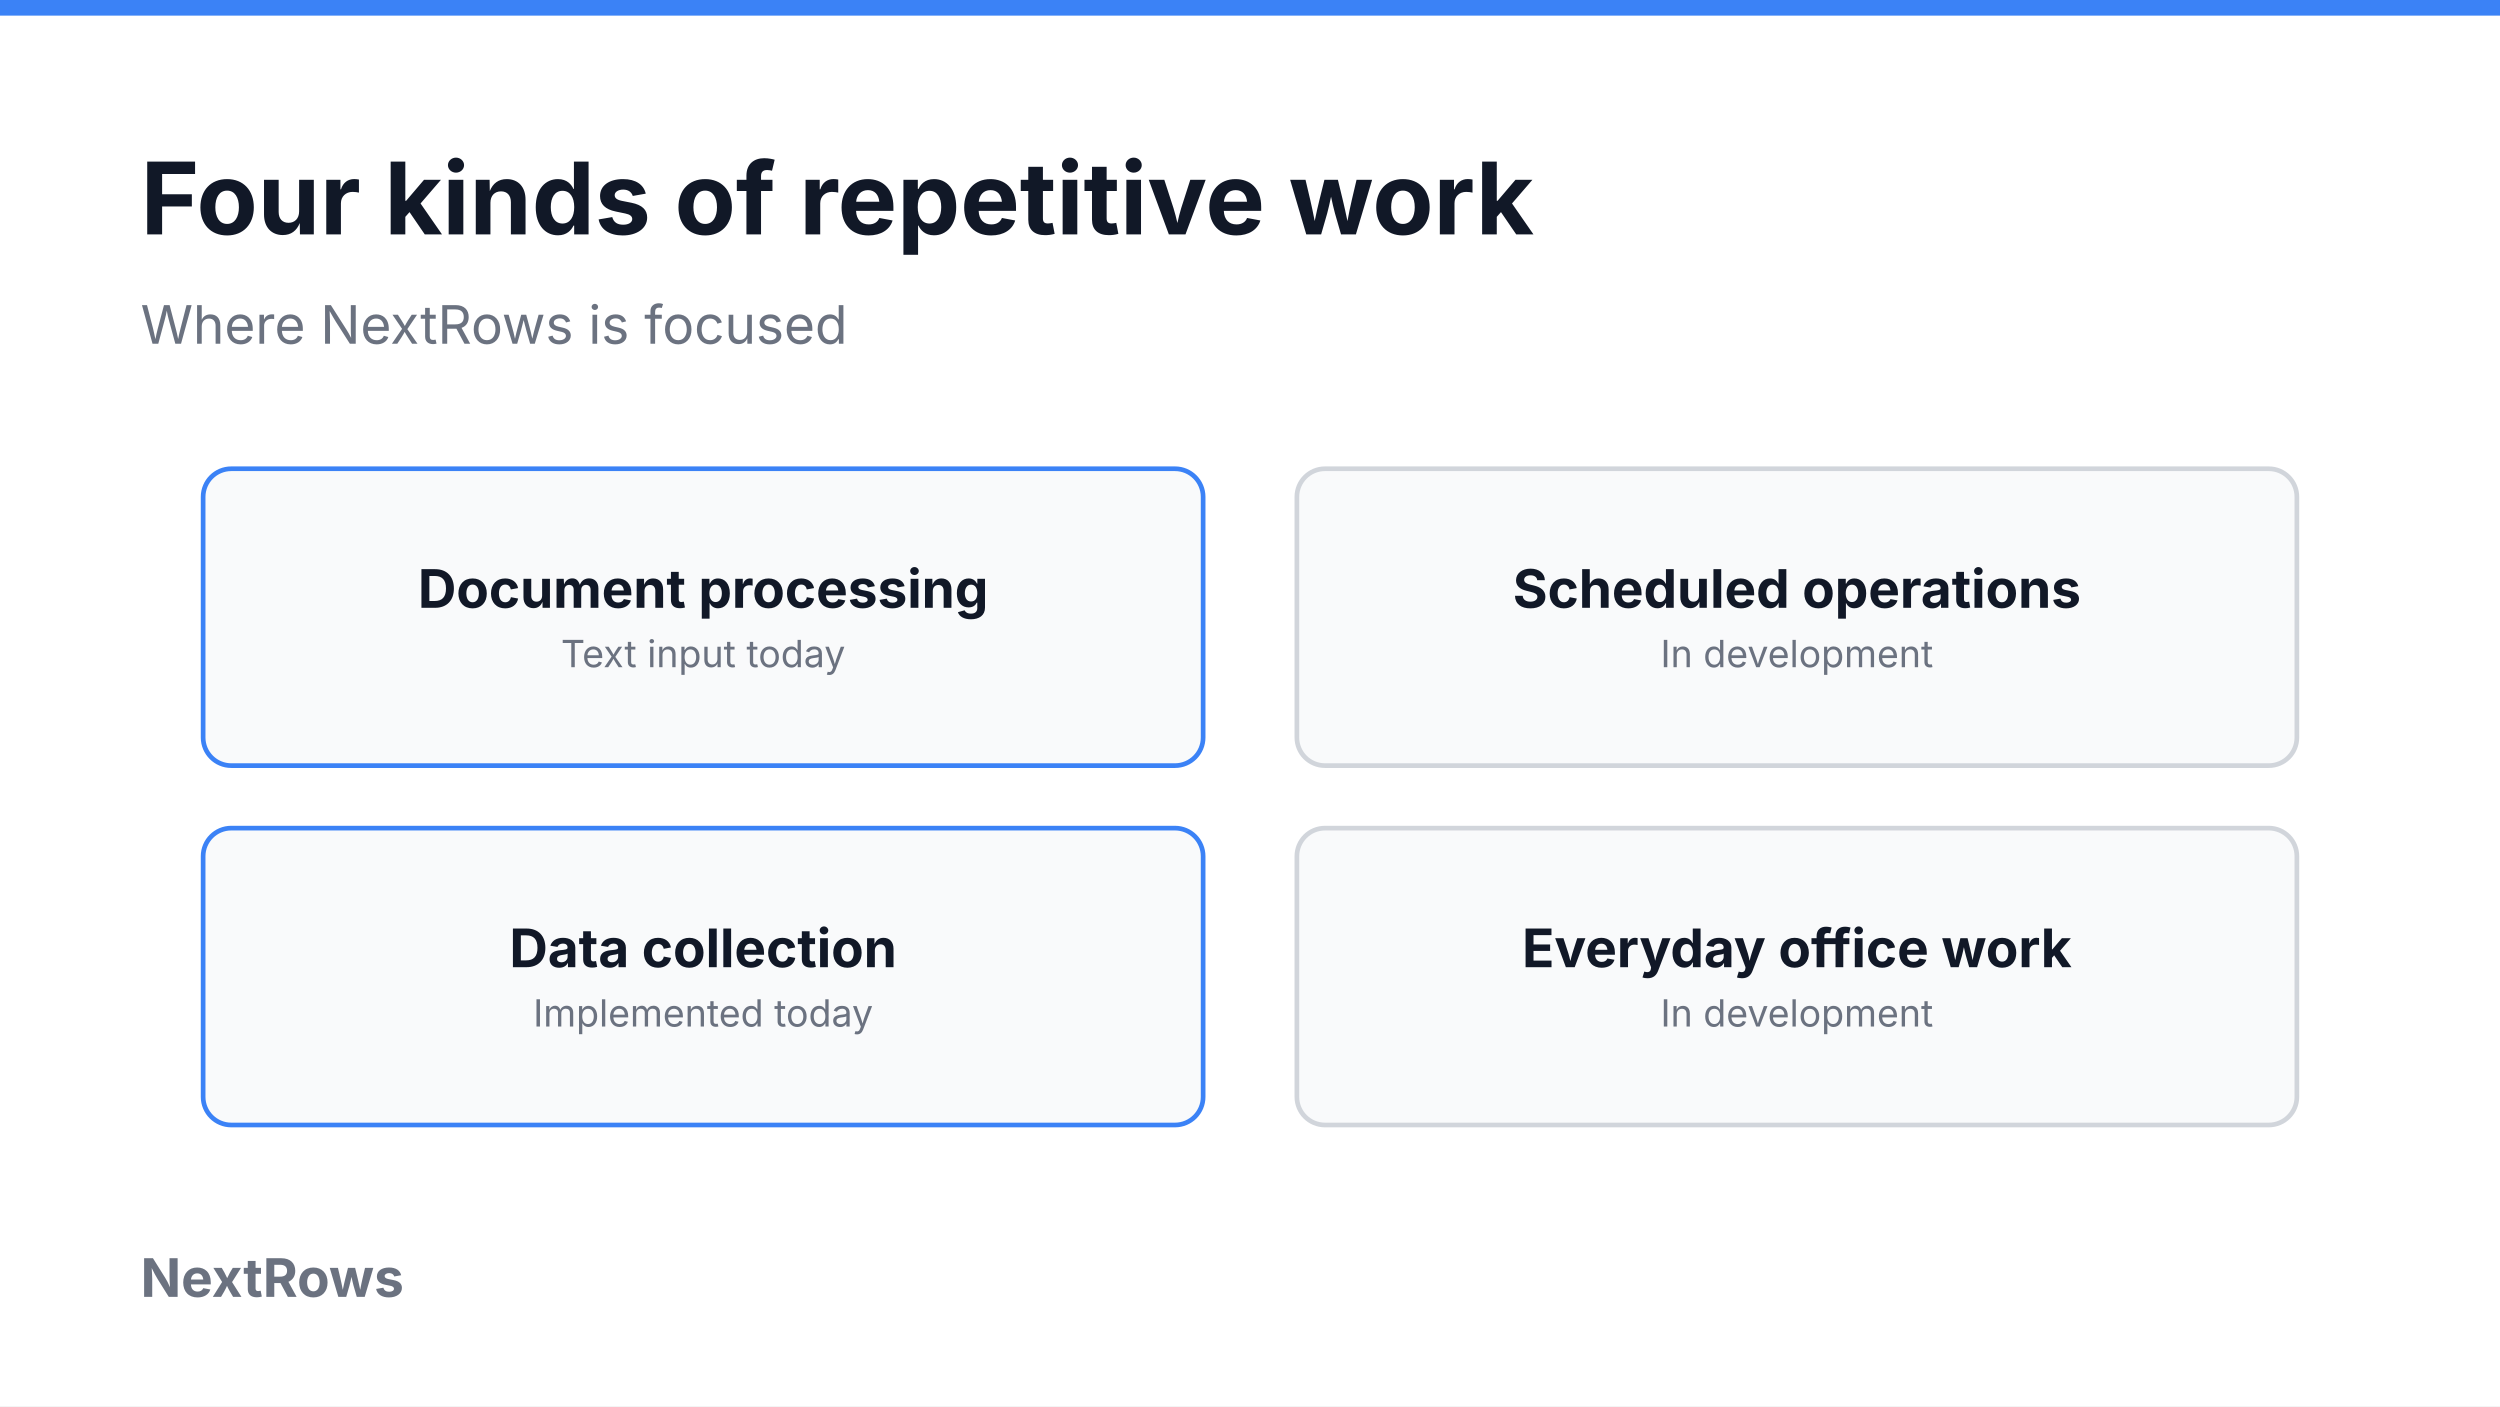
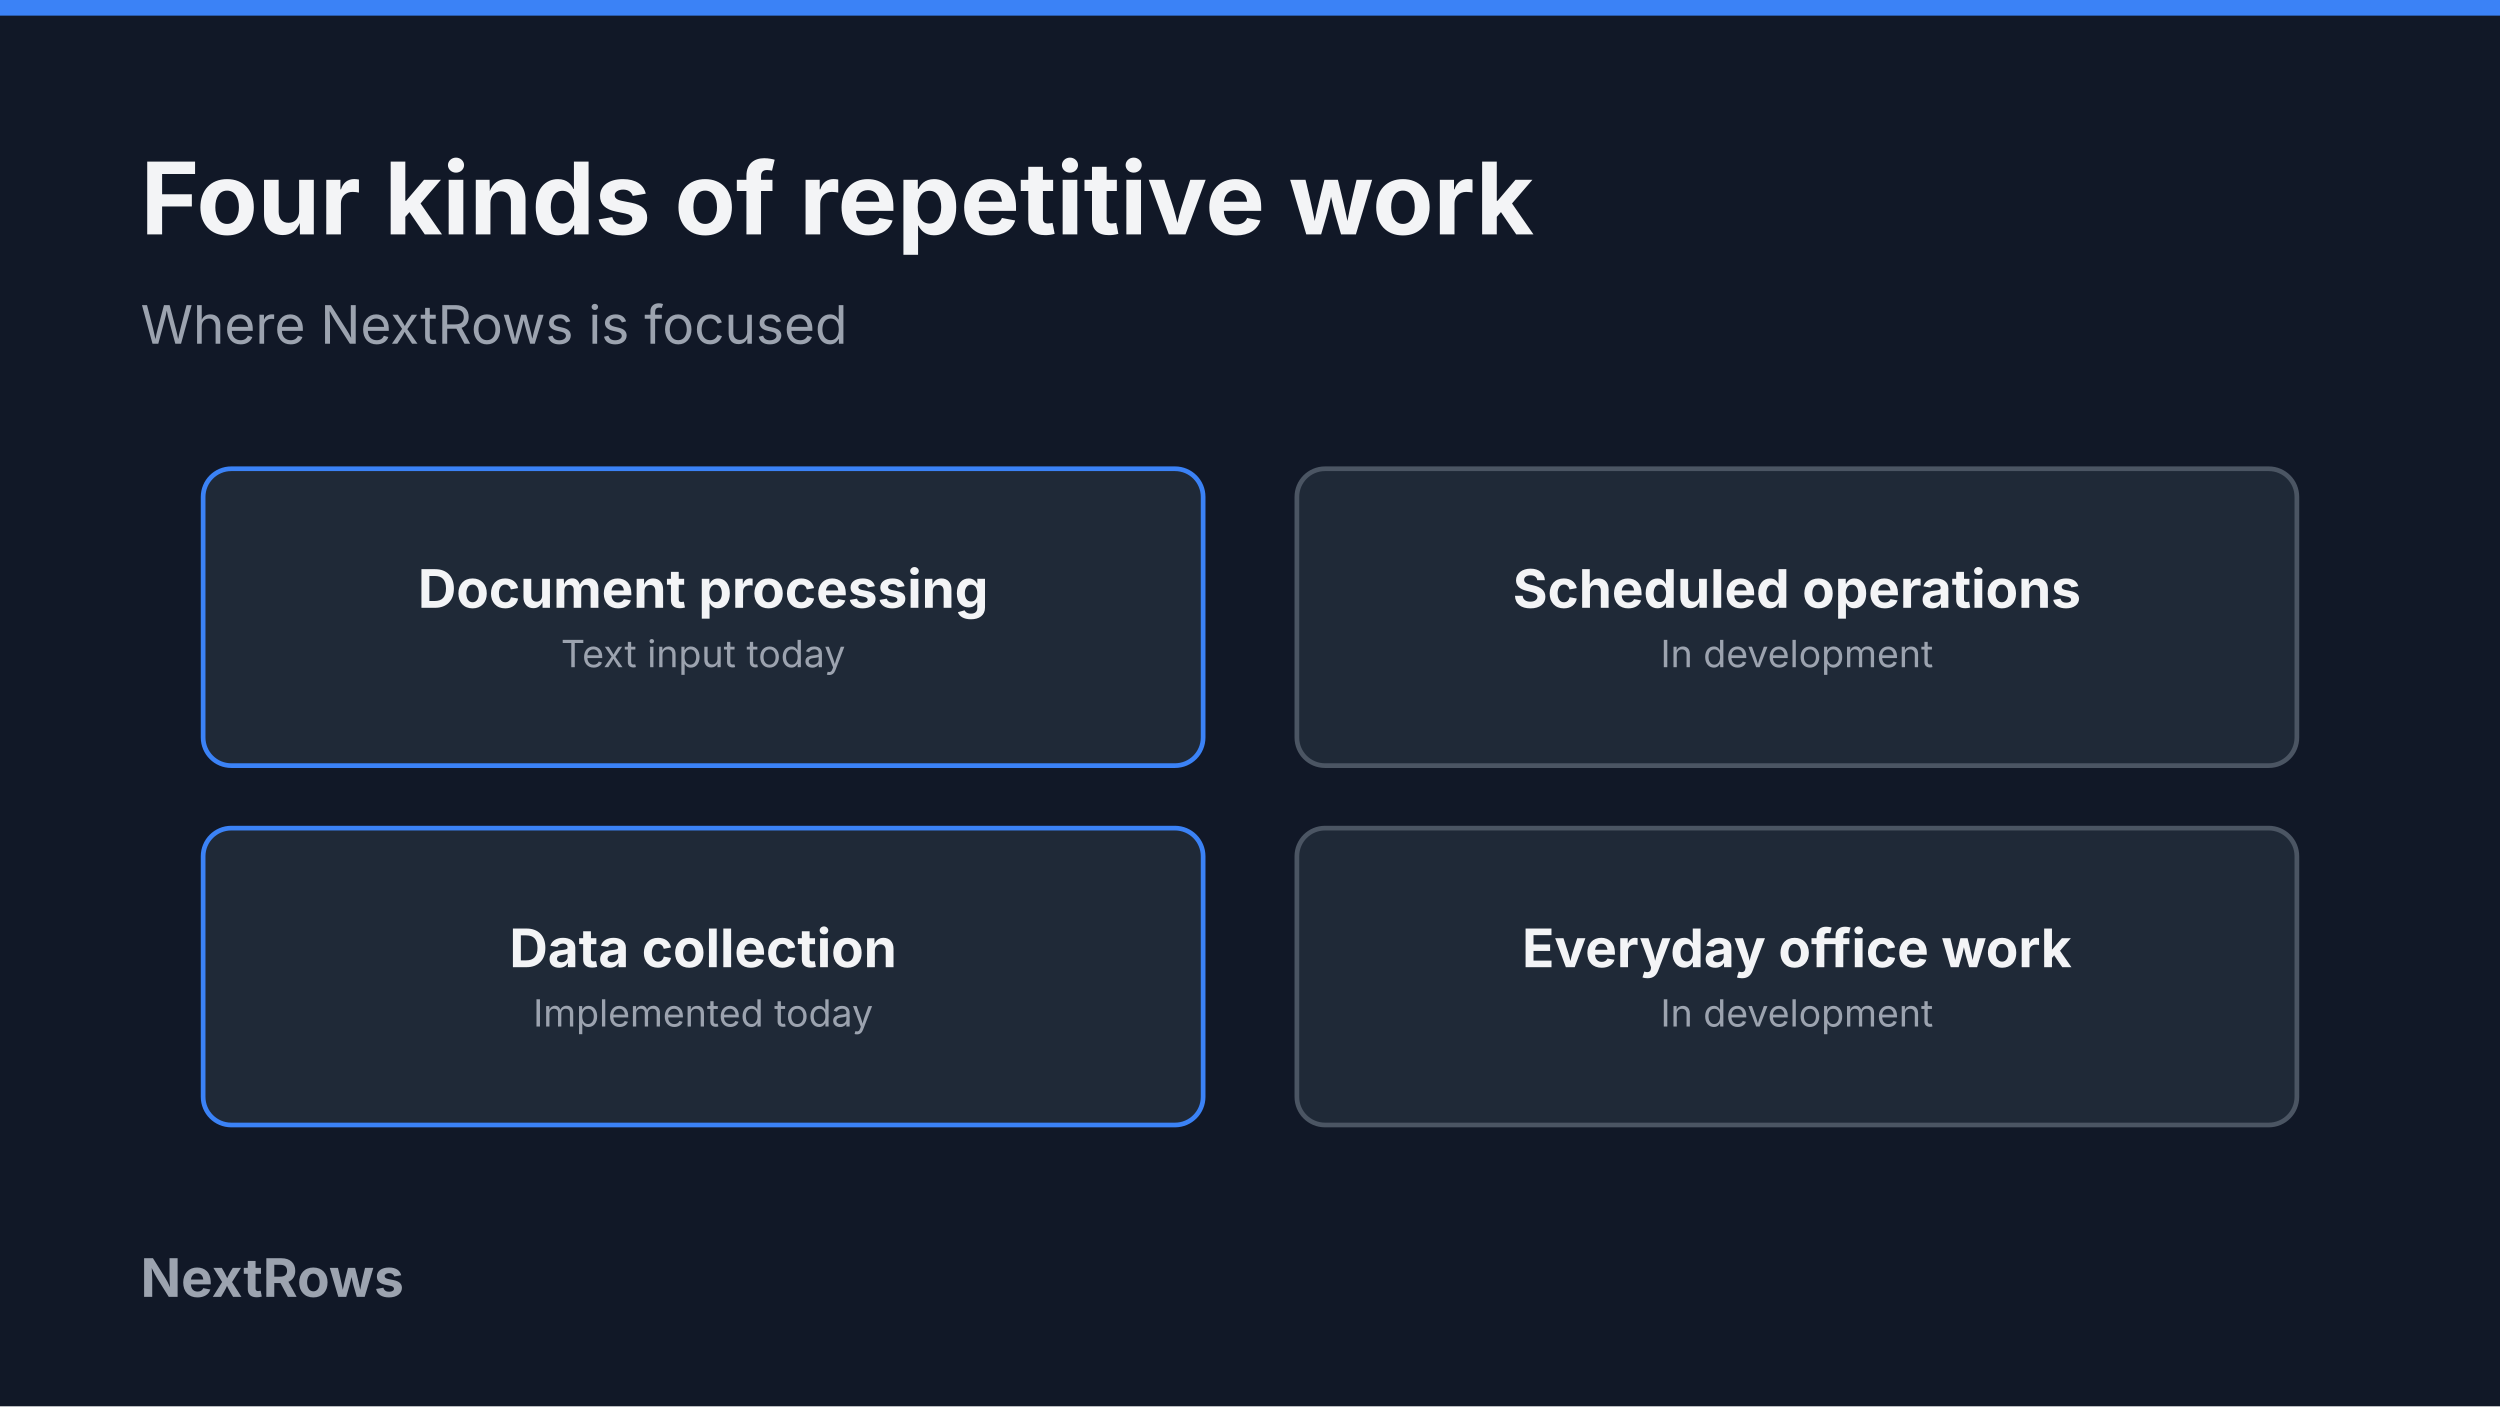
<svg xmlns="http://www.w3.org/2000/svg" viewBox="0 0 1600 900" width="1600" height="900">
-   <rect width="1600" height="900" fill="#ffffff" />
+   <rect width="1600" height="900" fill="#111827" />
  <rect width="1600" height="10" fill="#3b82f6" />
-   <text x="90" y="150" font-family="Inter, Helvetica, Arial, sans-serif" font-size="64" font-weight="700" fill="#111827" text-anchor="start">Four kinds of repetitive work</text>
-   <text x="90" y="220" font-family="Inter, Helvetica, Arial, sans-serif" font-size="34" font-weight="400" fill="#6b7280" text-anchor="start">Where NextRows is focused</text>
-   <text x="90" y="830" font-family="Inter, Helvetica, Arial, sans-serif" font-size="34" font-weight="700" fill="#6b7280" text-anchor="start">NextRows</text>
-   <rect x="130" y="300" width="640" height="190" rx="18" fill="#f9fafb" stroke="#3b82f6" stroke-width="3" />
-   <text x="450.0" y="389.0" font-family="Inter, Helvetica, Arial, sans-serif" font-size="34" font-weight="700" fill="#111827" text-anchor="middle">Document processing</text>
-   <text x="450.0" y="427.0" font-family="Inter, Helvetica, Arial, sans-serif" font-size="24" font-weight="400" fill="#6b7280" text-anchor="middle">Text input today</text>
-   <rect x="830" y="300" width="640" height="190" rx="18" fill="#f9fafb" stroke="#d1d5db" stroke-width="3" />
-   <text x="1150.0" y="389.0" font-family="Inter, Helvetica, Arial, sans-serif" font-size="34" font-weight="700" fill="#111827" text-anchor="middle">Scheduled operations</text>
-   <text x="1150.0" y="427.0" font-family="Inter, Helvetica, Arial, sans-serif" font-size="24" font-weight="400" fill="#6b7280" text-anchor="middle">In development</text>
-   <rect x="130" y="530" width="640" height="190" rx="18" fill="#f9fafb" stroke="#3b82f6" stroke-width="3" />
-   <text x="450.0" y="619.0" font-family="Inter, Helvetica, Arial, sans-serif" font-size="34" font-weight="700" fill="#111827" text-anchor="middle">Data collection</text>
-   <text x="450.0" y="657.0" font-family="Inter, Helvetica, Arial, sans-serif" font-size="24" font-weight="400" fill="#6b7280" text-anchor="middle">Implemented today</text>
-   <rect x="830" y="530" width="640" height="190" rx="18" fill="#f9fafb" stroke="#d1d5db" stroke-width="3" />
-   <text x="1150.0" y="619.0" font-family="Inter, Helvetica, Arial, sans-serif" font-size="34" font-weight="700" fill="#111827" text-anchor="middle">Everyday office work</text>
-   <text x="1150.0" y="657.0" font-family="Inter, Helvetica, Arial, sans-serif" font-size="24" font-weight="400" fill="#6b7280" text-anchor="middle">In development</text>
+   <text x="90" y="150" font-family="Inter, Helvetica, Arial, sans-serif" font-size="64" font-weight="700" fill="#f3f4f6" text-anchor="start">Four kinds of repetitive work</text>
+   <text x="90" y="220" font-family="Inter, Helvetica, Arial, sans-serif" font-size="34" font-weight="400" fill="#9ca3af" text-anchor="start">Where NextRows is focused</text>
+   <text x="90" y="830" font-family="Inter, Helvetica, Arial, sans-serif" font-size="34" font-weight="700" fill="#9ca3af" text-anchor="start">NextRows</text>
+   <rect x="130" y="300" width="640" height="190" rx="18" fill="#1f2937" stroke="#3b82f6" stroke-width="3" />
+   <text x="450.0" y="389.0" font-family="Inter, Helvetica, Arial, sans-serif" font-size="34" font-weight="700" fill="#f3f4f6" text-anchor="middle">Document processing</text>
+   <text x="450.0" y="427.0" font-family="Inter, Helvetica, Arial, sans-serif" font-size="24" font-weight="400" fill="#9ca3af" text-anchor="middle">Text input today</text>
+   <rect x="830" y="300" width="640" height="190" rx="18" fill="#1f2937" stroke="#4b5563" stroke-width="3" />
+   <text x="1150.0" y="389.0" font-family="Inter, Helvetica, Arial, sans-serif" font-size="34" font-weight="700" fill="#f3f4f6" text-anchor="middle">Scheduled operations</text>
+   <text x="1150.0" y="427.0" font-family="Inter, Helvetica, Arial, sans-serif" font-size="24" font-weight="400" fill="#9ca3af" text-anchor="middle">In development</text>
+   <rect x="130" y="530" width="640" height="190" rx="18" fill="#1f2937" stroke="#3b82f6" stroke-width="3" />
+   <text x="450.0" y="619.0" font-family="Inter, Helvetica, Arial, sans-serif" font-size="34" font-weight="700" fill="#f3f4f6" text-anchor="middle">Data collection</text>
+   <text x="450.0" y="657.0" font-family="Inter, Helvetica, Arial, sans-serif" font-size="24" font-weight="400" fill="#9ca3af" text-anchor="middle">Implemented today</text>
+   <rect x="830" y="530" width="640" height="190" rx="18" fill="#1f2937" stroke="#4b5563" stroke-width="3" />
+   <text x="1150.0" y="619.0" font-family="Inter, Helvetica, Arial, sans-serif" font-size="34" font-weight="700" fill="#f3f4f6" text-anchor="middle">Everyday office work</text>
+   <text x="1150.0" y="657.0" font-family="Inter, Helvetica, Arial, sans-serif" font-size="24" font-weight="400" fill="#9ca3af" text-anchor="middle">In development</text>
</svg>
